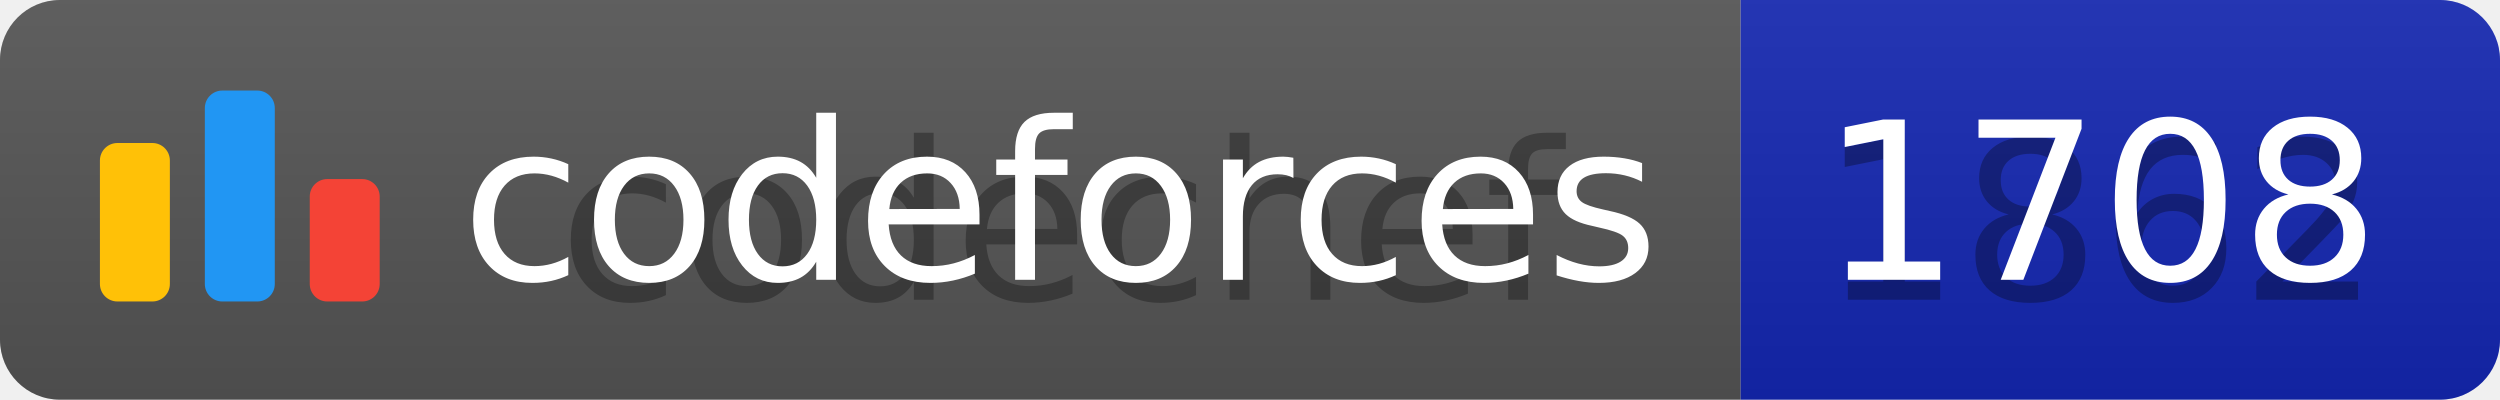
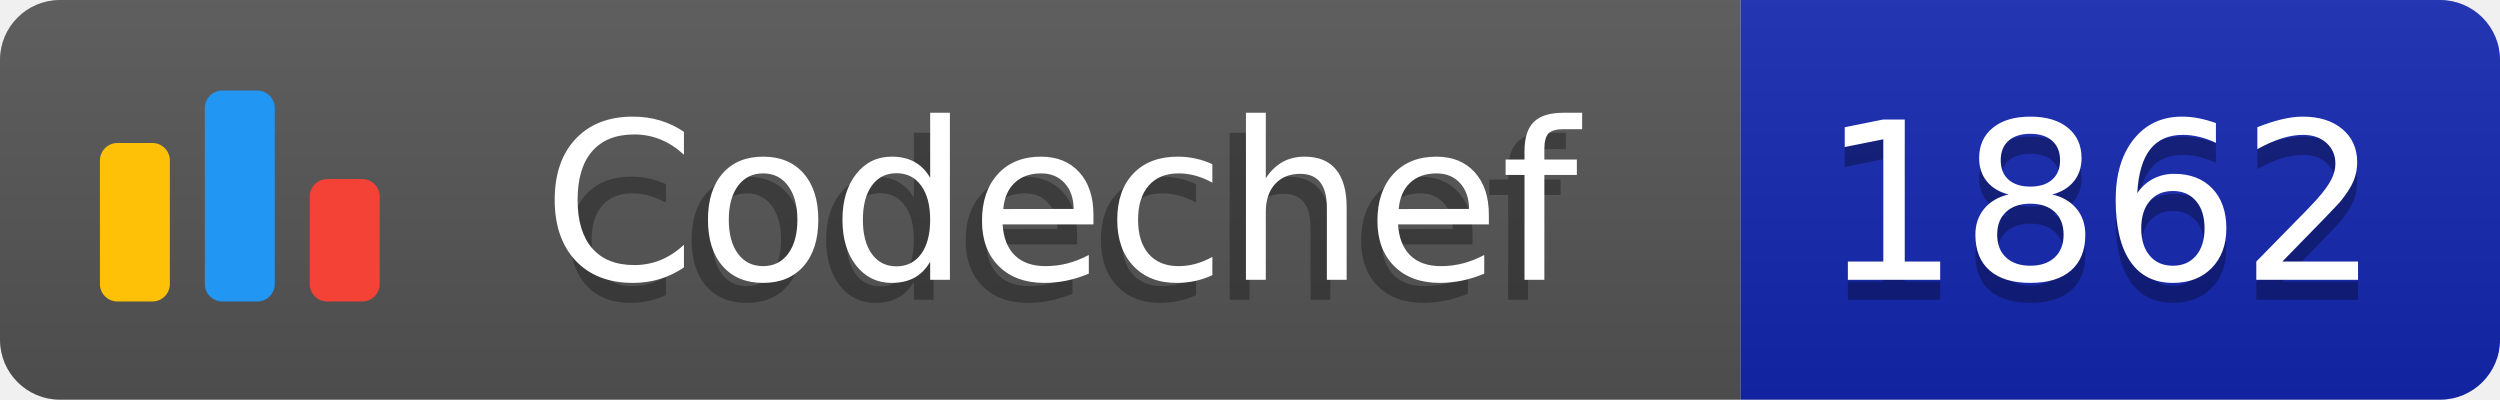
<svg xmlns="http://www.w3.org/2000/svg" width="125.1" height="20">
  <linearGradient id="smooth" x2="0" y2="100%">
    <stop offset="0" stop-color="#bbb" stop-opacity=".1" />
    <stop offset="1" stop-opacity=".1" />
  </linearGradient>
  <clipPath id="round">
    <rect width="125.1" height="20" rx="3" fill="#fff" />
  </clipPath>
  <g clip-path="url(#round)">
    <rect width="87.1" height="20" fill="#555" />
    <rect x="87.1" width="38.0" height="20" fill="#1427B2" />
    <rect width="125.1" height="20" fill="url(#smooth)" />
  </g>
  <g fill="#fff" text-anchor="middle" font-family="DejaVu Sans,Verdana,Geneva,sans-serif" font-size="110">
    <svg x="5" y="3" class="logo" width="14" height="14" viewBox="0 0 32 25" fill="none">
      <rect y="6" width="8" height="18.125" rx="2" fill="#FFC107" />
      <rect x="24" y="10.125" width="8" height="14" rx="2" fill="#F44336" />
      <rect x="12" width="8" height="24.125" rx="2" fill="#2196F3" />
    </svg>
    <text x="530.5" y="150" fill="#010101" fill-opacity=".3" transform="scale(0.1)" textLength="601.0" lengthAdjust="spacing">codechef
        </text>
-     <text x="530.5" y="140" transform="scale(0.1)" textLength="601.0" lengthAdjust="spacing">codeforces</text>
+     <text x="530.5" y="140" transform="scale(0.1)" textLength="601.0" lengthAdjust="spacing">Codechef</text>
    <text x="1051.0" y="150" fill="#010101" fill-opacity=".3" transform="scale(0.1)" textLength="280.0" lengthAdjust="spacing">1862
        </text>
-     <text x="1051.0" y="140" transform="scale(0.1)" textLength="280.0" lengthAdjust="spacing">1708</text>
+     <text x="1051.0" y="140" transform="scale(0.1)" textLength="280.0" lengthAdjust="spacing">1862</text>
  </g>
</svg>
